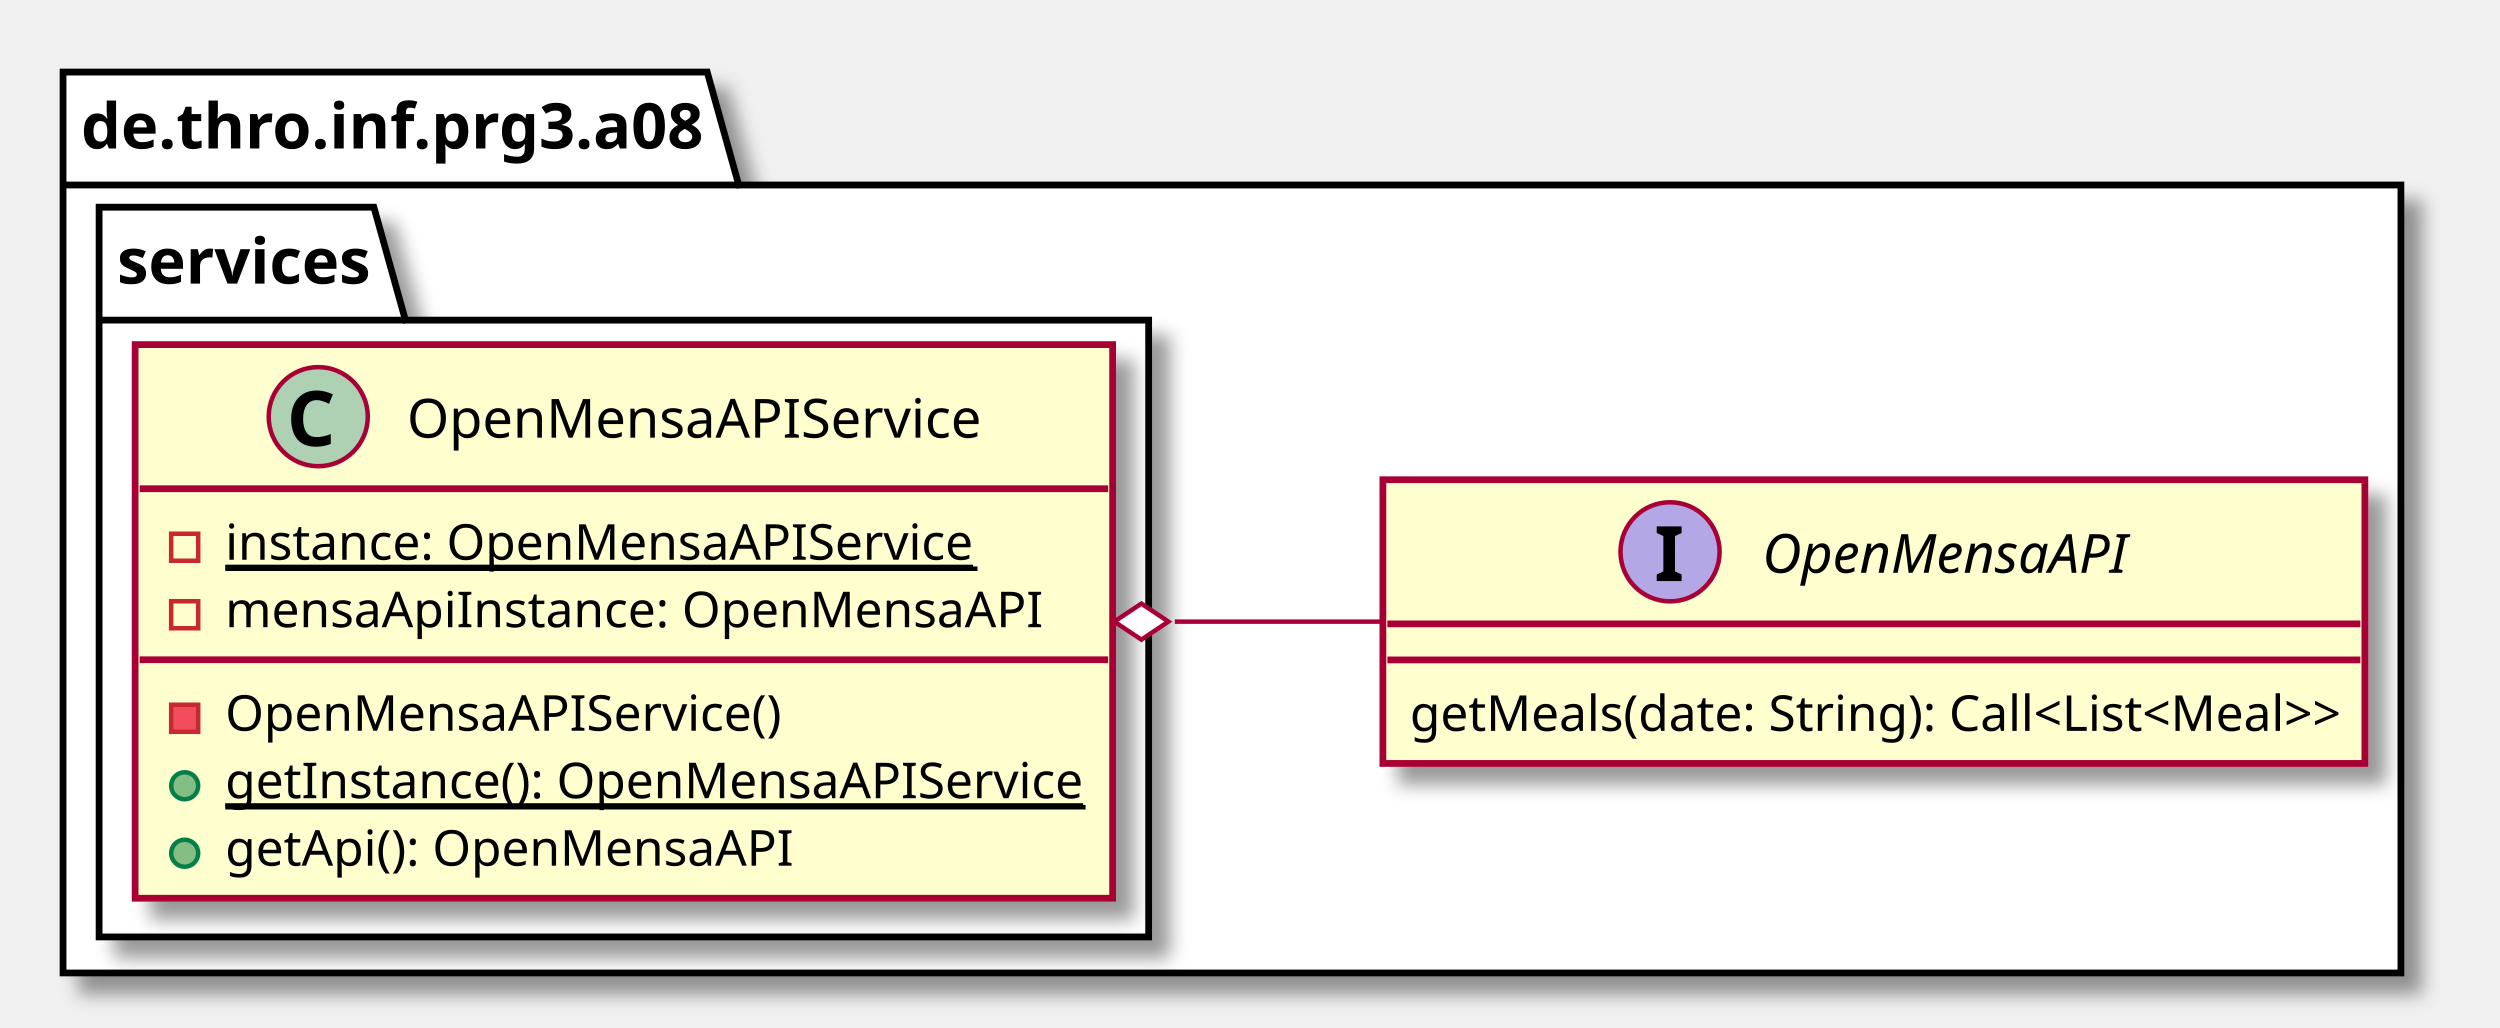
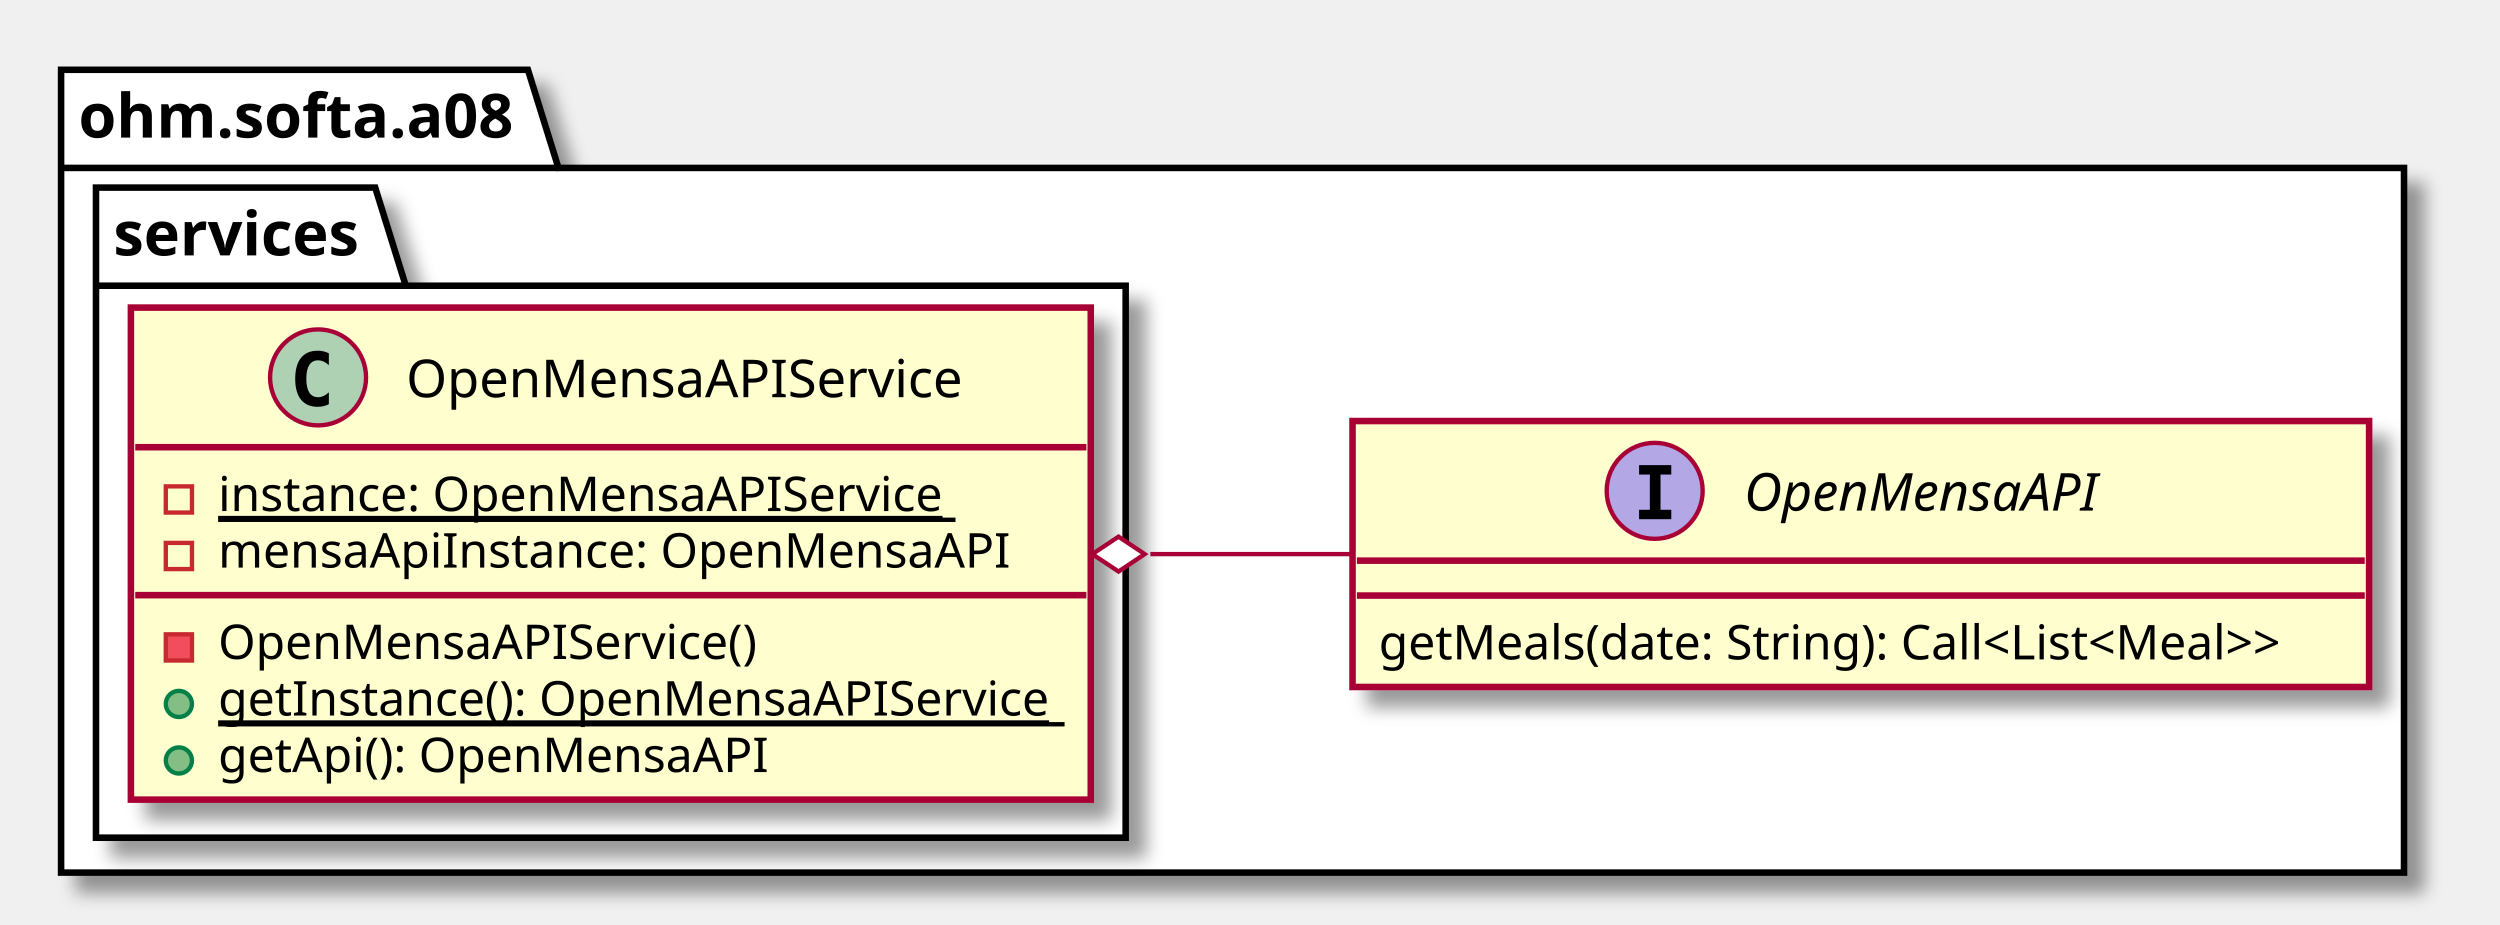
- <svg xmlns="http://www.w3.org/2000/svg" contentScriptType="application/ecmascript" contentStyleType="text/css" height="228px" preserveAspectRatio="none" style="width:555px;height:228px;" version="1.1" viewBox="0 0 555 228" width="555px" zoomAndPan="magnify">
+ <svg xmlns="http://www.w3.org/2000/svg" contentScriptType="application/ecmascript" contentStyleType="text/css" height="212px" preserveAspectRatio="none" style="width:573px;height:212px;" version="1.1" viewBox="0 0 573 212" width="573px" zoomAndPan="magnify">
  <defs>
-     <filter height="300%" id="f75mctxohgqot" width="300%" x="-1" y="-1">
+     <filter height="300%" id="fu0qwx7zan3j3" width="300%" x="-1" y="-1">
      <feGaussianBlur result="blurOut" stdDeviation="2.0" />
      <feColorMatrix in="blurOut" result="blurOut2" type="matrix" values="0 0 0 0 0 0 0 0 0 0 0 0 0 0 0 0 0 0 .4 0" />
      <feOffset dx="4.0" dy="4.0" in="blurOut2" result="blurOut3" />
      <feBlend in="SourceGraphic" in2="blurOut3" mode="normal" />
    </filter>
  </defs>
  <g>
-     <polygon fill="#FFFFFF" filter="url(#f75mctxohgqot)" points="14,16,157,16,164,41.068,533,41.068,533,216,14,216,14,16" style="stroke: #000000; stroke-width: 1.5;" />
-     <line style="stroke: #000000; stroke-width: 1.5;" x1="14" x2="164" y1="41.068" y2="41.068" />
-     <text fill="#000000" font-family="sans-serif" font-size="14" font-weight="bold" lengthAdjust="spacingAndGlyphs" textLength="137" x="18" y="32.966">de.thro.inf.prg3.a08</text>
-     <polygon fill="#FFFFFF" filter="url(#f75mctxohgqot)" points="22,46,83,46,90,71.068,255,71.068,255,208,22,208,22,46" style="stroke: #000000; stroke-width: 1.5;" />
-     <line style="stroke: #000000; stroke-width: 1.5;" x1="22" x2="90" y1="71.068" y2="71.068" />
-     <text fill="#000000" font-family="sans-serif" font-size="14" font-weight="bold" lengthAdjust="spacingAndGlyphs" textLength="55" x="26" y="62.966">services</text>
-     <rect fill="#FEFECE" filter="url(#f75mctxohgqot)" height="62.982" id="OpenMensaAPI" style="stroke: #A80036; stroke-width: 1.5;" width="218" x="307" y="106.5" />
-     <ellipse cx="370.75" cy="122.5" fill="#B4A7E5" rx="11" ry="11" style="stroke: #A80036; stroke-width: 1.0;" />
-     <path d="M373.312,129 L367.797,129 L367.797,127.531 L369.266,126.859 L369.266,119 L367.797,118.328 L367.797,116.859 L373.312,116.859 L373.312,118.328 L371.844,119 L371.844,126.859 L373.312,127.531 L373.312,129 Z " />
-     <text fill="#000000" font-family="sans-serif" font-size="12" font-style="italic" lengthAdjust="spacingAndGlyphs" textLength="82" x="391.25" y="127.156">OpenMensaAPI</text>
-     <line style="stroke: #A80036; stroke-width: 1.5;" x1="308" x2="524" y1="138.5" y2="138.5" />
-     <line style="stroke: #A80036; stroke-width: 1.5;" x1="308" x2="524" y1="146.5" y2="146.5" />
-     <text fill="#000000" font-family="sans-serif" font-size="11" lengthAdjust="spacingAndGlyphs" textLength="206" x="313" y="162.259">getMeals(date: String): Call&lt;List&lt;Meal&gt;&gt;</text>
-     <rect fill="#FEFECE" filter="url(#f75mctxohgqot)" height="122.909" id="OpenMensaAPIService" style="stroke: #A80036; stroke-width: 1.5;" width="217" x="30" y="76.5" />
-     <ellipse cx="70.65" cy="92.5" fill="#ADD1B2" rx="11" ry="11" style="stroke: #A80036; stroke-width: 1.0;" />
-     <path d="M70.338,88.828 Q68.853,88.828 68.072,89.938 Q67.291,91.047 67.291,92.969 Q67.291,94.906 68.009,95.969 Q68.728,97.031 70.338,97.031 Q71.072,97.031 71.814,96.859 Q72.556,96.688 73.431,96.375 L73.431,98.547 Q72.619,98.859 71.838,99.016 Q71.056,99.172 70.088,99.172 Q68.228,99.172 67.009,98.398 Q65.791,97.625 65.213,96.219 Q64.634,94.812 64.634,92.953 Q64.634,91.109 65.298,89.703 Q65.963,88.297 67.228,87.492 Q68.494,86.688 70.338,86.688 Q71.228,86.688 72.142,86.922 Q73.056,87.156 73.884,87.547 L73.056,89.641 Q72.369,89.312 71.681,89.07 Q70.994,88.828 70.338,88.828 Z " />
-     <text fill="#000000" font-family="sans-serif" font-size="12" lengthAdjust="spacingAndGlyphs" textLength="128" x="90.35" y="97.156">OpenMensaAPIService</text>
-     <line style="stroke: #A80036; stroke-width: 1.5;" x1="31" x2="246" y1="108.5" y2="108.5" />
-     <rect fill="none" height="6" style="stroke: #C82930; stroke-width: 1.0;" width="6" x="38" y="118.491" />
-     <text fill="#000000" font-family="sans-serif" font-size="11" lengthAdjust="spacingAndGlyphs" text-decoration="underline" textLength="167" x="50" y="124.259">instance: OpenMensaAPIService</text>
-     <line style="stroke: #000000; stroke-width: 1.0;" x1="50" x2="217" y1="126.259" y2="126.259" />
-     <rect fill="none" height="6" style="stroke: #C82930; stroke-width: 1.0;" width="6" x="38" y="133.473" />
-     <text fill="#000000" font-family="sans-serif" font-size="11" lengthAdjust="spacingAndGlyphs" textLength="182" x="50" y="139.241">mensaApiInstance: OpenMensaAPI</text>
-     <line style="stroke: #A80036; stroke-width: 1.5;" x1="31" x2="246" y1="146.464" y2="146.464" />
-     <rect fill="#F24D5C" height="6" style="stroke: #C82930; stroke-width: 1.0;" width="6" x="38" y="156.455" />
-     <text fill="#000000" font-family="sans-serif" font-size="11" lengthAdjust="spacingAndGlyphs" textLength="124" x="50" y="162.223">OpenMensaAPIService()</text>
-     <ellipse cx="41" cy="174.437" fill="#84BE84" rx="3" ry="3" style="stroke: #038048; stroke-width: 1.0;" />
-     <text fill="#000000" font-family="sans-serif" font-size="11" lengthAdjust="spacingAndGlyphs" text-decoration="underline" textLength="191" x="50" y="177.205">getInstance(): OpenMensaAPIService</text>
-     <line style="stroke: #000000; stroke-width: 1.0;" x1="50" x2="241" y1="179.205" y2="179.205" />
-     <ellipse cx="41" cy="189.418" fill="#84BE84" rx="3" ry="3" style="stroke: #038048; stroke-width: 1.0;" />
-     <text fill="#000000" font-family="sans-serif" font-size="11" lengthAdjust="spacingAndGlyphs" textLength="127" x="50" y="192.186">getApi(): OpenMensaAPI</text>
-     <path d="M260.801,138 C276.177,138 291.827,138 306.98,138 " fill="none" id="OpenMensaAPIService-OpenMensaAPI" style="stroke: #A80036; stroke-width: 1.0;" />
-     <polygon fill="#FFFFFF" points="247.379,138,253.379,142,259.379,138,253.379,134,247.379,138" style="stroke: #A80036; stroke-width: 1.0;" />
+     <polygon fill="#FFFFFF" filter="url(#fu0qwx7zan3j3)" points="14,16,121,16,128,38.488,551,38.488,551,200,14,200,14,16" style="stroke: #000000; stroke-width: 1.5;" />
+     <line style="stroke: #000000; stroke-width: 1.5;" x1="14" x2="128" y1="38.488" y2="38.488" />
+     <text fill="#000000" font-family="sans-serif" font-size="14" font-weight="bold" lengthAdjust="spacingAndGlyphs" textLength="101" x="18" y="31.535">ohm.softa.a08</text>
+     <polygon fill="#FFFFFF" filter="url(#fu0qwx7zan3j3)" points="22,43,86,43,93,65.488,258,65.488,258,192,22,192,22,43" style="stroke: #000000; stroke-width: 1.5;" />
+     <line style="stroke: #000000; stroke-width: 1.5;" x1="22" x2="93" y1="65.488" y2="65.488" />
+     <text fill="#000000" font-family="sans-serif" font-size="14" font-weight="bold" lengthAdjust="spacingAndGlyphs" textLength="58" x="26" y="58.535">services</text>
+     <rect fill="#FEFECE" filter="url(#fu0qwx7zan3j3)" height="60.955" id="OpenMensaAPI" style="stroke: #A80036; stroke-width: 1.5;" width="233" x="310" y="96.5" />
+     <ellipse cx="379.25" cy="112.5" fill="#B4A7E5" rx="11" ry="11" style="stroke: #A80036; stroke-width: 1.0;" />
+     <path d="M375.678,108.765 L375.678,106.607 L383.057,106.607 L383.057,108.765 L380.592,108.765 L380.592,116.842 L383.057,116.842 L383.057,119 L375.678,119 L375.678,116.842 L378.143,116.842 L378.143,108.765 Z " />
+     <text fill="#000000" font-family="sans-serif" font-size="12" font-style="italic" lengthAdjust="spacingAndGlyphs" textLength="86" x="399.75" y="117.035">OpenMensaAPI</text>
+     <line style="stroke: #A80036; stroke-width: 1.5;" x1="311" x2="542" y1="128.5" y2="128.5" />
+     <line style="stroke: #A80036; stroke-width: 1.5;" x1="311" x2="542" y1="136.5" y2="136.5" />
+     <text fill="#000000" font-family="sans-serif" font-size="11" lengthAdjust="spacingAndGlyphs" textLength="221" x="316" y="151.135">getMeals(date: String): Call&lt;List&lt;Meal&gt;&gt;</text>
+     <rect fill="#FEFECE" filter="url(#fu0qwx7zan3j3)" height="112.775" id="OpenMensaAPIService" style="stroke: #A80036; stroke-width: 1.5;" width="220" x="30" y="70.5" />
+     <ellipse cx="72.9" cy="86.5" fill="#ADD1B2" rx="11" ry="11" style="stroke: #A80036; stroke-width: 1.0;" />
+     <path d="M75.373,92.643 Q74.792,92.942 74.153,93.091 Q73.514,93.241 72.808,93.241 Q70.301,93.241 68.981,91.589 Q67.662,89.937 67.662,86.816 Q67.662,83.686 68.981,82.035 Q70.301,80.383 72.808,80.383 Q73.514,80.383 74.161,80.532 Q74.809,80.682 75.373,80.981 L75.373,83.703 Q74.742,83.122 74.149,82.852 Q73.555,82.582 72.924,82.582 Q71.58,82.582 70.895,83.649 Q70.21,84.716 70.21,86.816 Q70.21,88.908 70.895,89.974 Q71.58,91.041 72.924,91.041 Q73.555,91.041 74.149,90.771 Q74.742,90.501 75.373,89.92 Z " />
+     <text fill="#000000" font-family="sans-serif" font-size="12" lengthAdjust="spacingAndGlyphs" textLength="126" x="93.1" y="91.035">OpenMensaAPIService</text>
+     <line style="stroke: #A80036; stroke-width: 1.5;" x1="31" x2="249" y1="102.5" y2="102.5" />
+     <rect fill="none" height="6" style="stroke: #C82930; stroke-width: 1.0;" width="6" x="38" y="111.478" />
+     <text fill="#000000" font-family="sans-serif" font-size="11" lengthAdjust="spacingAndGlyphs" text-decoration="underline" textLength="169" x="50" y="117.135">instance: OpenMensaAPIService</text>
+     <line style="stroke: #000000; stroke-width: 1.0;" x1="50" x2="219" y1="119.135" y2="119.135" />
+     <rect fill="none" height="6" style="stroke: #C82930; stroke-width: 1.0;" width="6" x="38" y="124.433" />
+     <text fill="#000000" font-family="sans-serif" font-size="11" lengthAdjust="spacingAndGlyphs" textLength="184" x="50" y="130.09">mensaApiInstance: OpenMensaAPI</text>
+     <line style="stroke: #A80036; stroke-width: 1.5;" x1="31" x2="249" y1="136.41" y2="136.41" />
+     <rect fill="#F24D5C" height="6" style="stroke: #C82930; stroke-width: 1.0;" width="6" x="38" y="145.388" />
+     <text fill="#000000" font-family="sans-serif" font-size="11" lengthAdjust="spacingAndGlyphs" textLength="126" x="50" y="151.045">OpenMensaAPIService()</text>
+     <ellipse cx="41" cy="161.343" fill="#84BE84" rx="3" ry="3" style="stroke: #038048; stroke-width: 1.0;" />
+     <text fill="#000000" font-family="sans-serif" font-size="11" lengthAdjust="spacingAndGlyphs" text-decoration="underline" textLength="194" x="50" y="164">getInstance(): OpenMensaAPIService</text>
+     <line style="stroke: #000000; stroke-width: 1.0;" x1="50" x2="244" y1="166" y2="166" />
+     <ellipse cx="41" cy="174.298" fill="#84BE84" rx="3" ry="3" style="stroke: #038048; stroke-width: 1.0;" />
+     <text fill="#000000" font-family="sans-serif" font-size="11" lengthAdjust="spacingAndGlyphs" textLength="129" x="50" y="176.955">getApi(): OpenMensaAPI</text>
+     <path d="M263.65,127 C278.883,127 294.418,127 309.547,127 " fill="none" id="OpenMensaAPIService-OpenMensaAPI" style="stroke: #A80036; stroke-width: 1.0;" />
+     <polygon fill="#FFFFFF" points="250.359,127,256.359,131,262.359,127,256.359,123,250.359,127" style="stroke: #A80036; stroke-width: 1.0;" />
  </g>
</svg>
